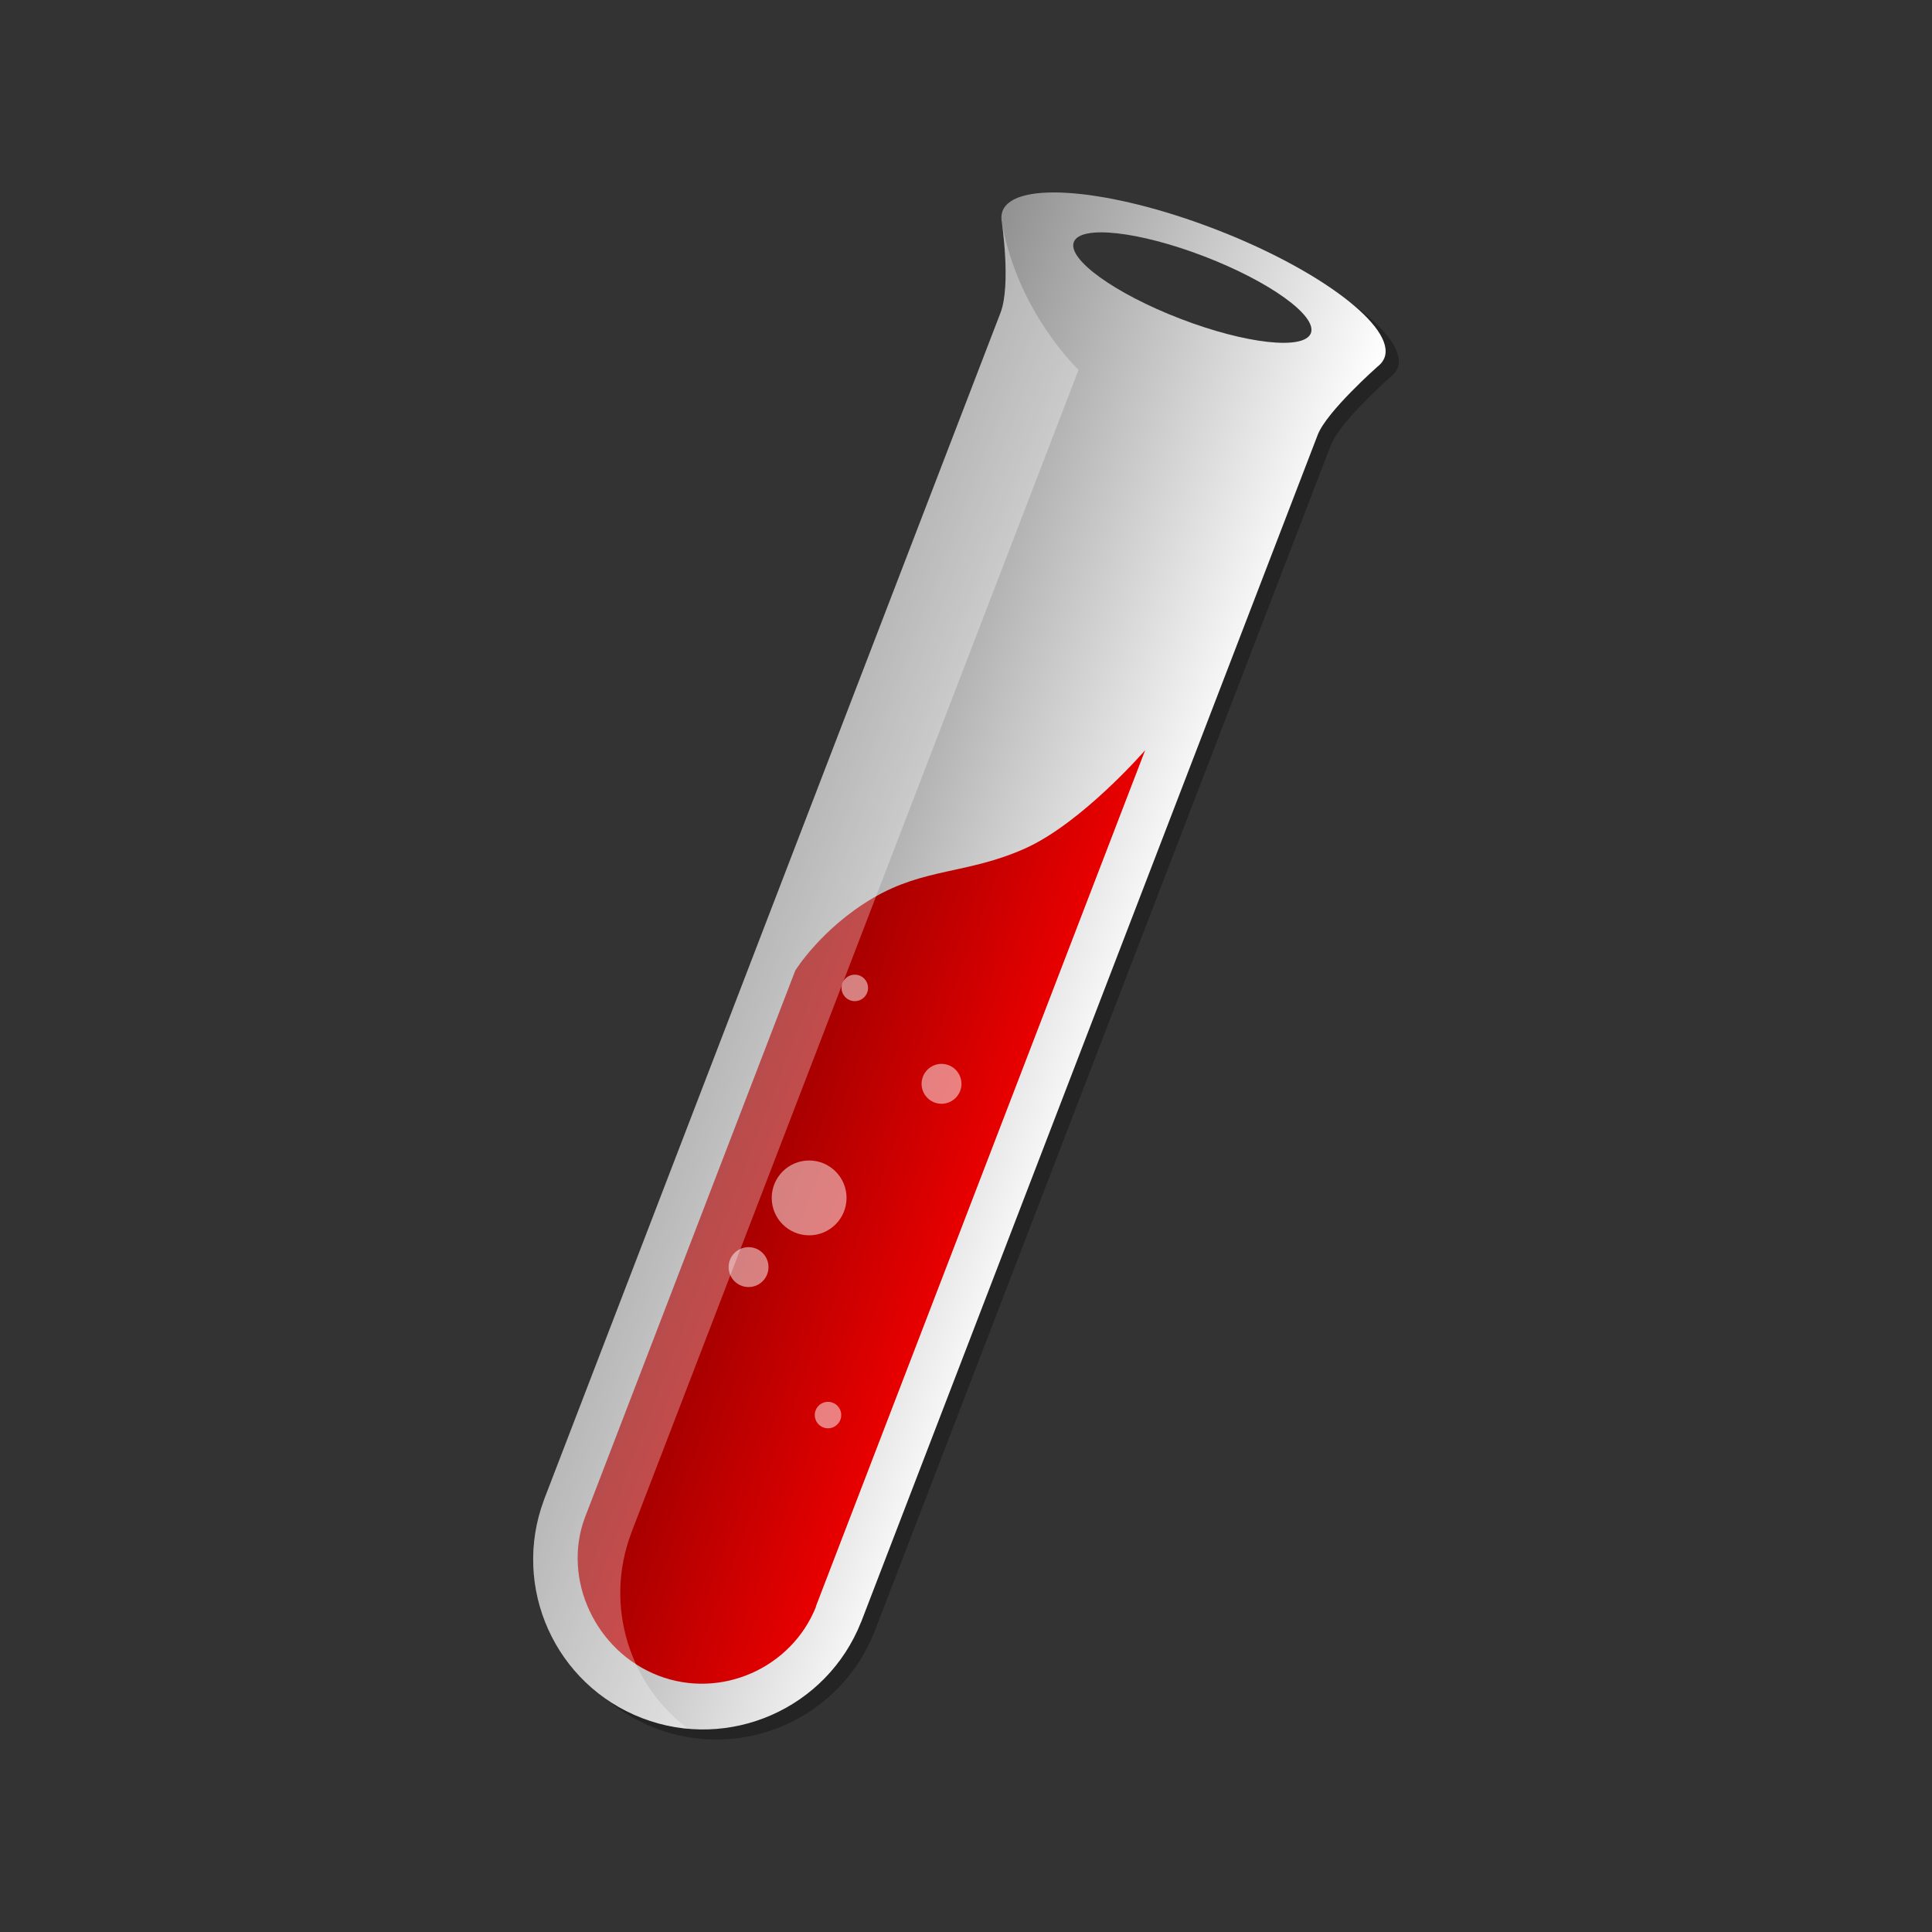
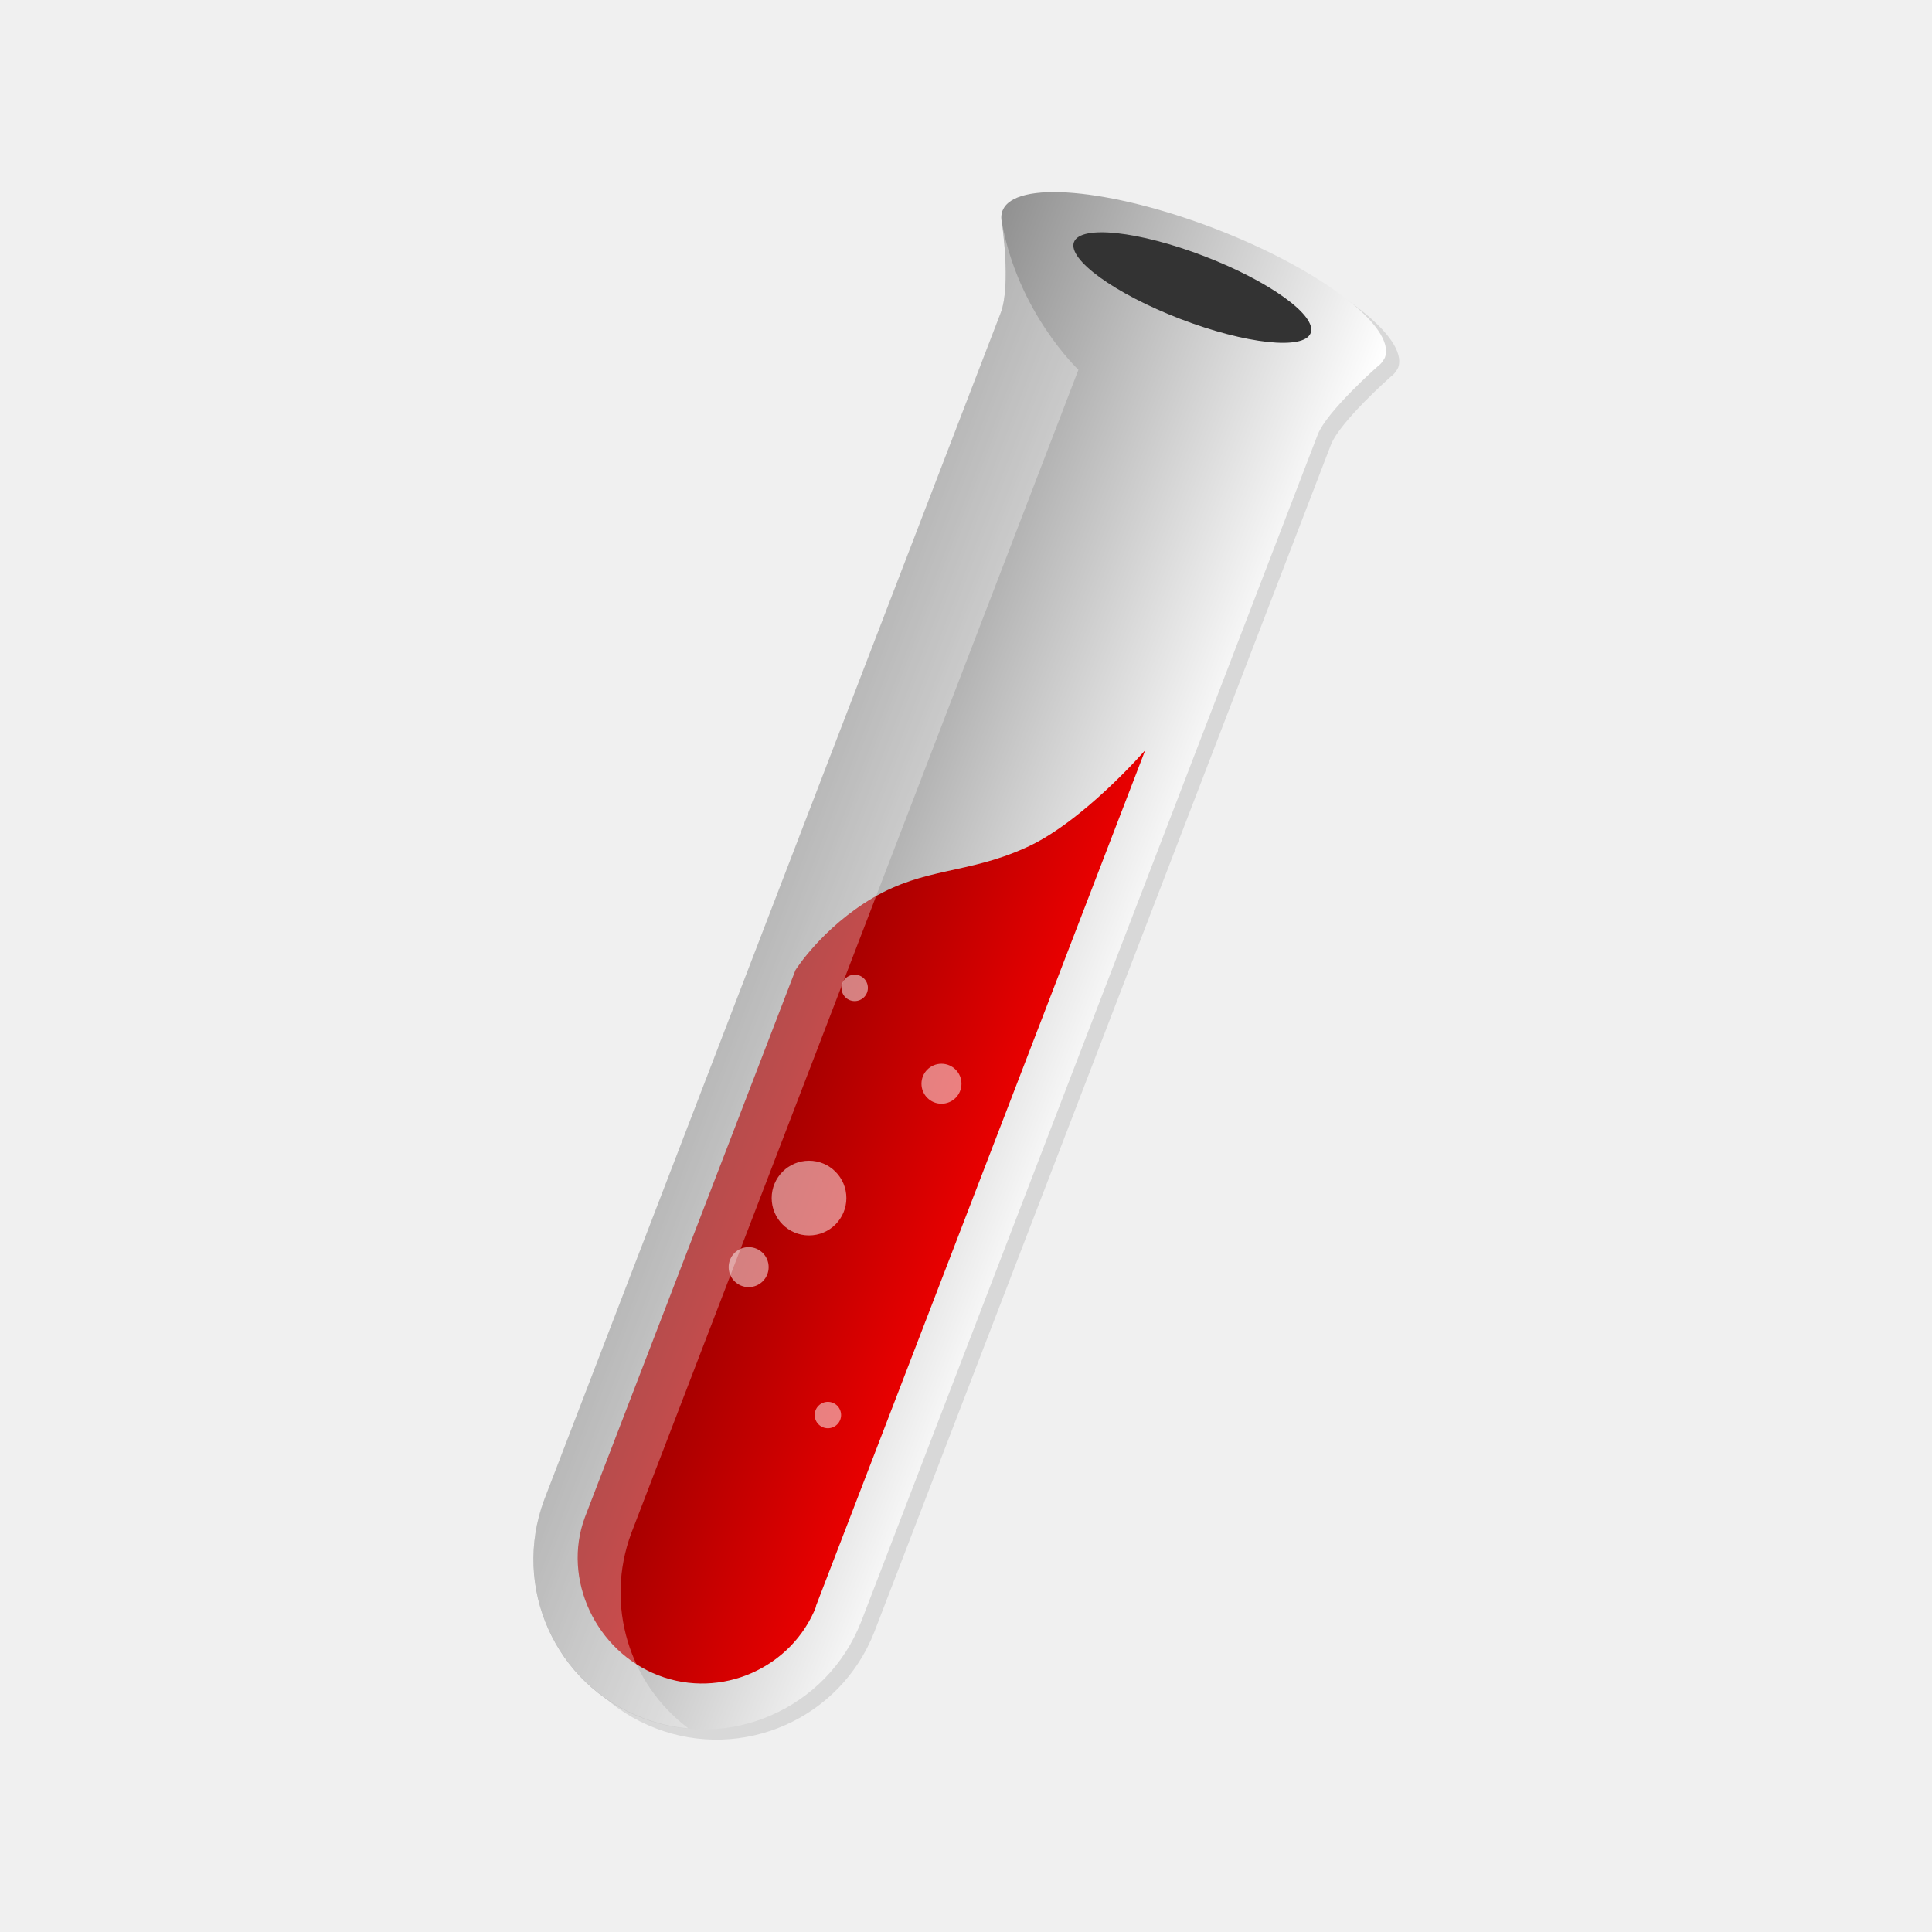
- <svg xmlns="http://www.w3.org/2000/svg" version="1.1" x="0px" y="0px" width="512px" height="512px" viewBox="0 0 512 512" enable-background="new 0 0 512 512" xml:space="preserve">
-   <g id="logo-bg-dark">
-     <rect id="bg" fill="#333333" width="512" height="512" />
-     <g id="test-tube">
-       <path id="shadow_2_" opacity="0.3" d="M269.02,59.151c-0.184,0.737-0.188,1.529-0.033,2.365c0,0,2.507,16.642-0.339,24.048    L147.643,400.197l0.009,0.004c-8.636,23.11,2.937,48.911,26.014,57.787c23.077,8.875,48.955-2.524,58.03-25.464l0.011,0.005    l121.005-314.634c2.366-6.155,15.86-18.079,15.86-18.079c0.677-0.516,1.202-1.108,1.56-1.778l0.059-0.122    c0.065-0.132,0.141-0.258,0.193-0.395c3.12-8.113-17.005-23.405-44.952-34.152c-27.948-10.748-53.133-12.884-56.253-4.771    c-0.053,0.137-0.083,0.281-0.122,0.422L269.02,59.151z" />
-       <linearGradient id="tube_3_" gradientUnits="userSpaceOnUse" x1="206.458" y1="215.263" x2="283.13" y2="291.934" gradientTransform="matrix(0.9138 -0.4062 0.4062 0.9138 -80.6459 125.703)">
+ <svg xmlns="http://www.w3.org/2000/svg" version="1.1" id="Layer_1" x="0px" y="0px" viewBox="0 0 512 512" style="enable-background:new 0 0 512 512;" xml:space="preserve">
+   <style type="text/css">
+ 	.st0{display:none;}
+ 	.st1{display:inline;fill:#333333;}
+ 	.st2{display:inline;}
+ 	.st3{opacity:0.3;enable-background:new    ;}
+ 	.st4{fill:url(#tube_00000014609394387769032300000011119838695391077034_);}
+ 	.st5{fill:url(#liquid_00000139264942090225638780000004728246656495902136_);}
+ 	.st6{fill:#333333;}
+ 	.st7{opacity:0.3;fill:#FFFFFF;enable-background:new    ;}
+ 	.st8{opacity:0.5;fill:#FFFFFF;enable-background:new    ;}
+ 	.st9{opacity:0.1;enable-background:new    ;}
+ 	.st10{fill:url(#tube_00000099632098614525980230000013616385397618779056_);}
+ 	.st11{fill:url(#liquid_00000019645278201717032060000002419430385343684265_);}
+ </style>
+   <g id="logo-bg-dark" class="st0">
+     <rect id="bg" class="st1" width="512" height="512" />
+     <g id="test-tube" class="st2">
+       <path id="shadow_2_" class="st3" d="M269,59.2c-0.2,0.7-0.2,1.5,0,2.4c0,0,2.5,16.6-0.3,24l-121,314.6l0,0    c-8.6,23.1,2.9,48.9,26,57.8c23.1,8.9,49-2.5,58-25.5l0,0l121-314.6c2.4-6.2,15.9-18.1,15.9-18.1c0.7-0.5,1.2-1.1,1.6-1.8l0.1-0.1    c0.1-0.1,0.1-0.3,0.2-0.4c3.1-8.1-17-23.4-45-34.2c-27.9-10.7-53.1-12.9-56.3-4.8c-0.1,0.1-0.1,0.3-0.1,0.4L269,59.2z" />
+       <linearGradient id="tube_00000105403405826048830760000006632809761116759960_" gradientUnits="userSpaceOnUse" x1="69.855" y1="165.155" x2="146.526" y2="88.484" gradientTransform="matrix(0.9138 -0.4062 -0.4062 -0.9138 198.7073 417.8406)">
        <stop offset="0" style="stop-color:#919191" />
        <stop offset="1" style="stop-color:#FFFFFF" />
      </linearGradient>
-       <path id="tube_2_" fill="url(#tube_3_)" d="M265.523,56.477c-0.185,0.737-0.19,1.529-0.033,2.365c0,0,2.508,16.642-0.34,24.048    L144.144,397.522l0.011,0.004c-8.635,23.11,2.937,48.911,26.014,57.787c23.075,8.875,48.955-2.524,58.03-25.464l0.011,0.005    L349.215,115.22c2.365-6.155,15.86-18.079,15.86-18.079c0.677-0.516,1.202-1.107,1.56-1.778l0.058-0.122    c0.065-0.131,0.141-0.258,0.193-0.395c3.12-8.113-17.005-23.404-44.951-34.152c-27.948-10.748-53.133-12.884-56.253-4.771    c-0.053,0.137-0.083,0.281-0.122,0.422L265.523,56.477z" />
-       <linearGradient id="liquid_2_" gradientUnits="userSpaceOnUse" x1="177.629" y1="273.752" x2="224.046" y2="320.169" gradientTransform="matrix(0.9138 -0.4062 0.4062 0.9138 -80.6459 125.703)">
+       <path id="tube_2_" style="fill:url(#tube_00000105403405826048830760000006632809761116759960_);" d="M265.5,56.5    c-0.2,0.7-0.2,1.5,0,2.4c0,0,2.5,16.6-0.3,24l-121,314.6l0,0c-8.6,23.1,2.9,48.9,26,57.8c23.1,8.9,49-2.5,58-25.5l0,0l121-314.6    c2.4-6.2,15.9-18.1,15.9-18.1c0.7-0.5,1.2-1.1,1.6-1.8l0.1-0.1c0.1-0.1,0.1-0.3,0.2-0.4c3.1-8.1-17-23.4-45-34.2    c-27.9-10.7-53.1-12.9-56.3-4.8c-0.1,0.1-0.1,0.3-0.1,0.4L265.5,56.5z" />
+       <linearGradient id="liquid_00000057854558752318990250000008012977007261548953_" gradientUnits="userSpaceOnUse" x1="41.026" y1="106.666" x2="87.443" y2="60.249" gradientTransform="matrix(0.9138 -0.4062 -0.4062 -0.9138 198.7073 417.8406)">
        <stop offset="0" style="stop-color:#990000" />
        <stop offset="1" style="stop-color:#E80000" />
      </linearGradient>
-       <path id="liquid" fill="url(#liquid_2_)" d="M303.48,198.814L216.218,425.71l0.057,0.021    c-6.436,16.262-25.166,24.723-41.781,18.333c-16.615-6.39-25.608-25.512-19.488-41.897l0,0l55.758-144.982    c0,0,6.964-11.233,20.637-19.225c13.673-7.991,24.949-6.305,40.132-13.053C286.715,218.159,303.48,198.814,303.48,198.814z" />
-       <ellipse id="top" transform="matrix(0.9334 0.359 -0.359 0.9334 48.4129 -108.3439)" fill="#333333" cx="315.97" cy="76.201" rx="33.648" ry="8.85" />
-       <path id="side-reflection" opacity="0.3" fill="#FFFFFF" d="M265.489,58.841c0,0,2.471,16.737-0.34,24.048L144.144,397.522    l0.011,0.004c-8.635,23.11,2.937,48.911,26.014,57.787c4.005,1.54,8.092,2.455,12.164,2.822    c-15.556-11.702-22.23-32.632-15.093-51.73l-0.011-0.004L285.833,98.009C285.833,98.009,269.689,82.85,265.489,58.841z" />
+       <path id="liquid" style="fill:url(#liquid_00000057854558752318990250000008012977007261548953_);" d="M303.5,198.8l-87.3,226.9    l0.1,0c-6.4,16.3-25.2,24.7-41.8,18.3c-16.6-6.4-25.6-25.5-19.5-41.9l0,0l55.8-145c0,0,7-11.2,20.6-19.2    c13.7-8,24.9-6.3,40.1-13.1C286.7,218.2,303.5,198.8,303.5,198.8z" />
+       <ellipse id="top" transform="matrix(0.359 -0.9333 0.9333 0.359 131.4165 343.7771)" class="st6" cx="316" cy="76.2" rx="8.9" ry="33.6" />
+       <path id="side-reflection" class="st7" d="M265.5,58.8c0,0,2.5,16.7-0.3,24l-121,314.6l0,0c-8.6,23.1,2.9,48.9,26,57.8    c4,1.5,8.1,2.5,12.2,2.8c-15.6-11.7-22.2-32.6-15.1-51.7l0,0L285.8,98C285.8,98,269.7,82.8,265.5,58.8z" />
      <g id="bubbles">
-         <circle opacity="0.5" fill="#FFFFFF" cx="226.531" cy="261.806" r="3.506" />
-         <circle opacity="0.5" fill="#FFFFFF" cx="249.514" cy="287.227" r="5.285" />
-         <circle opacity="0.5" fill="#FFFFFF" cx="214.429" cy="317.459" r="9.915" />
-         <circle opacity="0.5" fill="#FFFFFF" cx="198.375" cy="335.795" r="5.286" />
-         <circle opacity="0.5" fill="#FFFFFF" cx="219.43" cy="375.008" r="3.506" />
+         <circle class="st8" cx="226.5" cy="261.8" r="3.5" />
+         <circle class="st8" cx="249.5" cy="287.2" r="5.3" />
+         <circle class="st8" cx="214.4" cy="317.5" r="9.9" />
+         <circle class="st8" cx="198.4" cy="335.8" r="5.3" />
+         <circle class="st8" cx="219.4" cy="375" r="3.5" />
      </g>
    </g>
  </g>
-   <g id="logo-bg-light" display="none">
-     <g id="test-tube_1_" display="inline">
-       <path id="shadow_1_" opacity="0.1" d="M269.02,59.151c-0.184,0.737-0.188,1.529-0.033,2.365c0,0,2.507,16.642-0.339,24.048    L147.643,400.197l0.009,0.004c-8.636,23.11,2.937,48.911,26.014,57.787c23.077,8.875,48.955-2.524,58.03-25.464l0.011,0.005    l121.005-314.634c2.366-6.155,15.86-18.079,15.86-18.079c0.677-0.516,1.202-1.108,1.56-1.778l0.059-0.122    c0.065-0.132,0.141-0.258,0.193-0.395c3.12-8.113-17.005-23.405-44.952-34.152c-27.948-10.748-53.133-12.884-56.253-4.771    c-0.053,0.137-0.083,0.281-0.122,0.422L269.02,59.151z" />
-       <linearGradient id="tube_4_" gradientUnits="userSpaceOnUse" x1="206.458" y1="215.263" x2="283.13" y2="291.934" gradientTransform="matrix(0.9138 -0.4062 0.4062 0.9138 -80.6459 125.703)">
+   <g id="logo-bg-light">
+     <g id="test-tube_1_">
+       <path id="shadow_1_" class="st9" d="M269,59.2c-0.2,0.7-0.2,1.5,0,2.4c0,0,2.5,16.6-0.3,24l-121,314.6l0,0    c-8.6,23.1,2.9,48.9,26,57.8c23.1,8.9,49-2.5,58-25.5l0,0l121-314.6c2.4-6.2,15.9-18.1,15.9-18.1c0.7-0.5,1.2-1.1,1.6-1.8l0.1-0.1    c0.1-0.1,0.1-0.3,0.2-0.4c3.1-8.1-17-23.4-45-34.2c-27.9-10.7-53.1-12.9-56.3-4.8c-0.1,0.1-0.1,0.3-0.1,0.4L269,59.2z" />
+       <linearGradient id="tube_00000075148819622672131270000013236417759659031734_" gradientUnits="userSpaceOnUse" x1="69.855" y1="165.155" x2="146.526" y2="88.484" gradientTransform="matrix(0.9138 -0.4062 -0.4062 -0.9138 198.7073 417.8406)">
        <stop offset="0" style="stop-color:#919191" />
        <stop offset="1" style="stop-color:#FFFFFF" />
      </linearGradient>
-       <path id="tube_1_" fill="url(#tube_4_)" d="M265.523,56.477c-0.185,0.737-0.19,1.529-0.033,2.365c0,0,2.508,16.642-0.34,24.048    L144.144,397.522l0.011,0.004c-8.635,23.11,2.937,48.911,26.014,57.787c23.075,8.875,48.955-2.524,58.03-25.464l0.011,0.005    L349.215,115.22c2.365-6.155,15.86-18.079,15.86-18.079c0.677-0.516,1.202-1.107,1.56-1.778l0.058-0.122    c0.065-0.131,0.141-0.258,0.193-0.395c3.12-8.113-17.005-23.404-44.951-34.152c-27.948-10.748-53.133-12.884-56.253-4.771    c-0.053,0.137-0.083,0.281-0.122,0.422L265.523,56.477z" />
-       <linearGradient id="liquid_3_" gradientUnits="userSpaceOnUse" x1="177.629" y1="273.752" x2="224.046" y2="320.169" gradientTransform="matrix(0.9138 -0.4062 0.4062 0.9138 -80.6459 125.703)">
+       <path id="tube_1_" style="fill:url(#tube_00000075148819622672131270000013236417759659031734_);" d="M265.5,56.5    c-0.2,0.7-0.2,1.5,0,2.4c0,0,2.5,16.6-0.3,24l-121,314.6l0,0c-8.6,23.1,2.9,48.9,26,57.8c23.1,8.9,49-2.5,58-25.5l0,0l121-314.6    c2.4-6.2,15.9-18.1,15.9-18.1c0.7-0.5,1.2-1.1,1.6-1.8l0.1-0.1c0.1-0.1,0.1-0.3,0.2-0.4c3.1-8.1-17-23.4-45-34.2    c-27.9-10.7-53.1-12.9-56.3-4.8c-0.1,0.1-0.1,0.3-0.1,0.4L265.5,56.5z" />
+       <linearGradient id="liquid_00000086676409938566296240000008987757472377147826_" gradientUnits="userSpaceOnUse" x1="41.026" y1="106.666" x2="87.443" y2="60.249" gradientTransform="matrix(0.9138 -0.4062 -0.4062 -0.9138 198.7073 417.8406)">
        <stop offset="0" style="stop-color:#990000" />
        <stop offset="1" style="stop-color:#E80000" />
      </linearGradient>
-       <path id="liquid_1_" fill="url(#liquid_3_)" d="M303.48,198.814L216.218,425.71l0.057,0.021    c-6.436,16.262-25.166,24.723-41.781,18.333c-16.615-6.39-25.608-25.512-19.488-41.897l0,0l55.758-144.982    c0,0,6.964-11.233,20.637-19.225c13.673-7.991,24.949-6.305,40.132-13.053C286.715,218.159,303.48,198.814,303.48,198.814z" />
-       <ellipse id="top_1_" transform="matrix(0.9334 0.359 -0.359 0.9334 48.4129 -108.3439)" fill="#333333" cx="315.97" cy="76.201" rx="33.648" ry="8.85" />
-       <path id="side-reflection_1_" opacity="0.3" fill="#FFFFFF" d="M265.489,58.841c0,0,2.471,16.737-0.34,24.048L144.144,397.522    l0.011,0.004c-8.635,23.11,2.937,48.911,26.014,57.787c4.005,1.54,8.092,2.455,12.164,2.822    c-15.556-11.702-22.23-32.632-15.093-51.73l-0.011-0.004L285.833,98.009C285.833,98.009,269.689,82.85,265.489,58.841z" />
+       <path id="liquid_1_" style="fill:url(#liquid_00000086676409938566296240000008987757472377147826_);" d="M303.5,198.8    l-87.3,226.9l0.1,0c-6.4,16.3-25.2,24.7-41.8,18.3c-16.6-6.4-25.6-25.5-19.5-41.9l0,0l55.8-145c0,0,7-11.2,20.6-19.2    c13.7-8,24.9-6.3,40.1-13.1C286.7,218.2,303.5,198.8,303.5,198.8z" />
+       <ellipse id="top_1_" transform="matrix(0.359 -0.9333 0.9333 0.359 131.4165 343.7771)" class="st6" cx="316" cy="76.2" rx="8.9" ry="33.6" />
+       <path id="side-reflection_1_" class="st7" d="M265.5,58.8c0,0,2.5,16.7-0.3,24l-121,314.6l0,0c-8.6,23.1,2.9,48.9,26,57.8    c4,1.5,8.1,2.5,12.2,2.8c-15.6-11.7-22.2-32.6-15.1-51.7l0,0L285.8,98C285.8,98,269.7,82.8,265.5,58.8z" />
      <g id="bubbles_1_">
-         <circle opacity="0.5" fill="#FFFFFF" cx="226.531" cy="261.806" r="3.506" />
-         <circle opacity="0.5" fill="#FFFFFF" cx="249.514" cy="287.227" r="5.285" />
-         <circle opacity="0.5" fill="#FFFFFF" cx="214.429" cy="317.459" r="9.915" />
-         <circle opacity="0.5" fill="#FFFFFF" cx="198.375" cy="335.795" r="5.286" />
-         <circle opacity="0.5" fill="#FFFFFF" cx="219.43" cy="375.008" r="3.506" />
+         <circle class="st8" cx="226.5" cy="261.8" r="3.5" />
+         <circle class="st8" cx="249.5" cy="287.2" r="5.3" />
+         <circle class="st8" cx="214.4" cy="317.5" r="9.9" />
+         <circle class="st8" cx="198.4" cy="335.8" r="5.3" />
+         <circle class="st8" cx="219.4" cy="375" r="3.5" />
      </g>
    </g>
  </g>
</svg>
